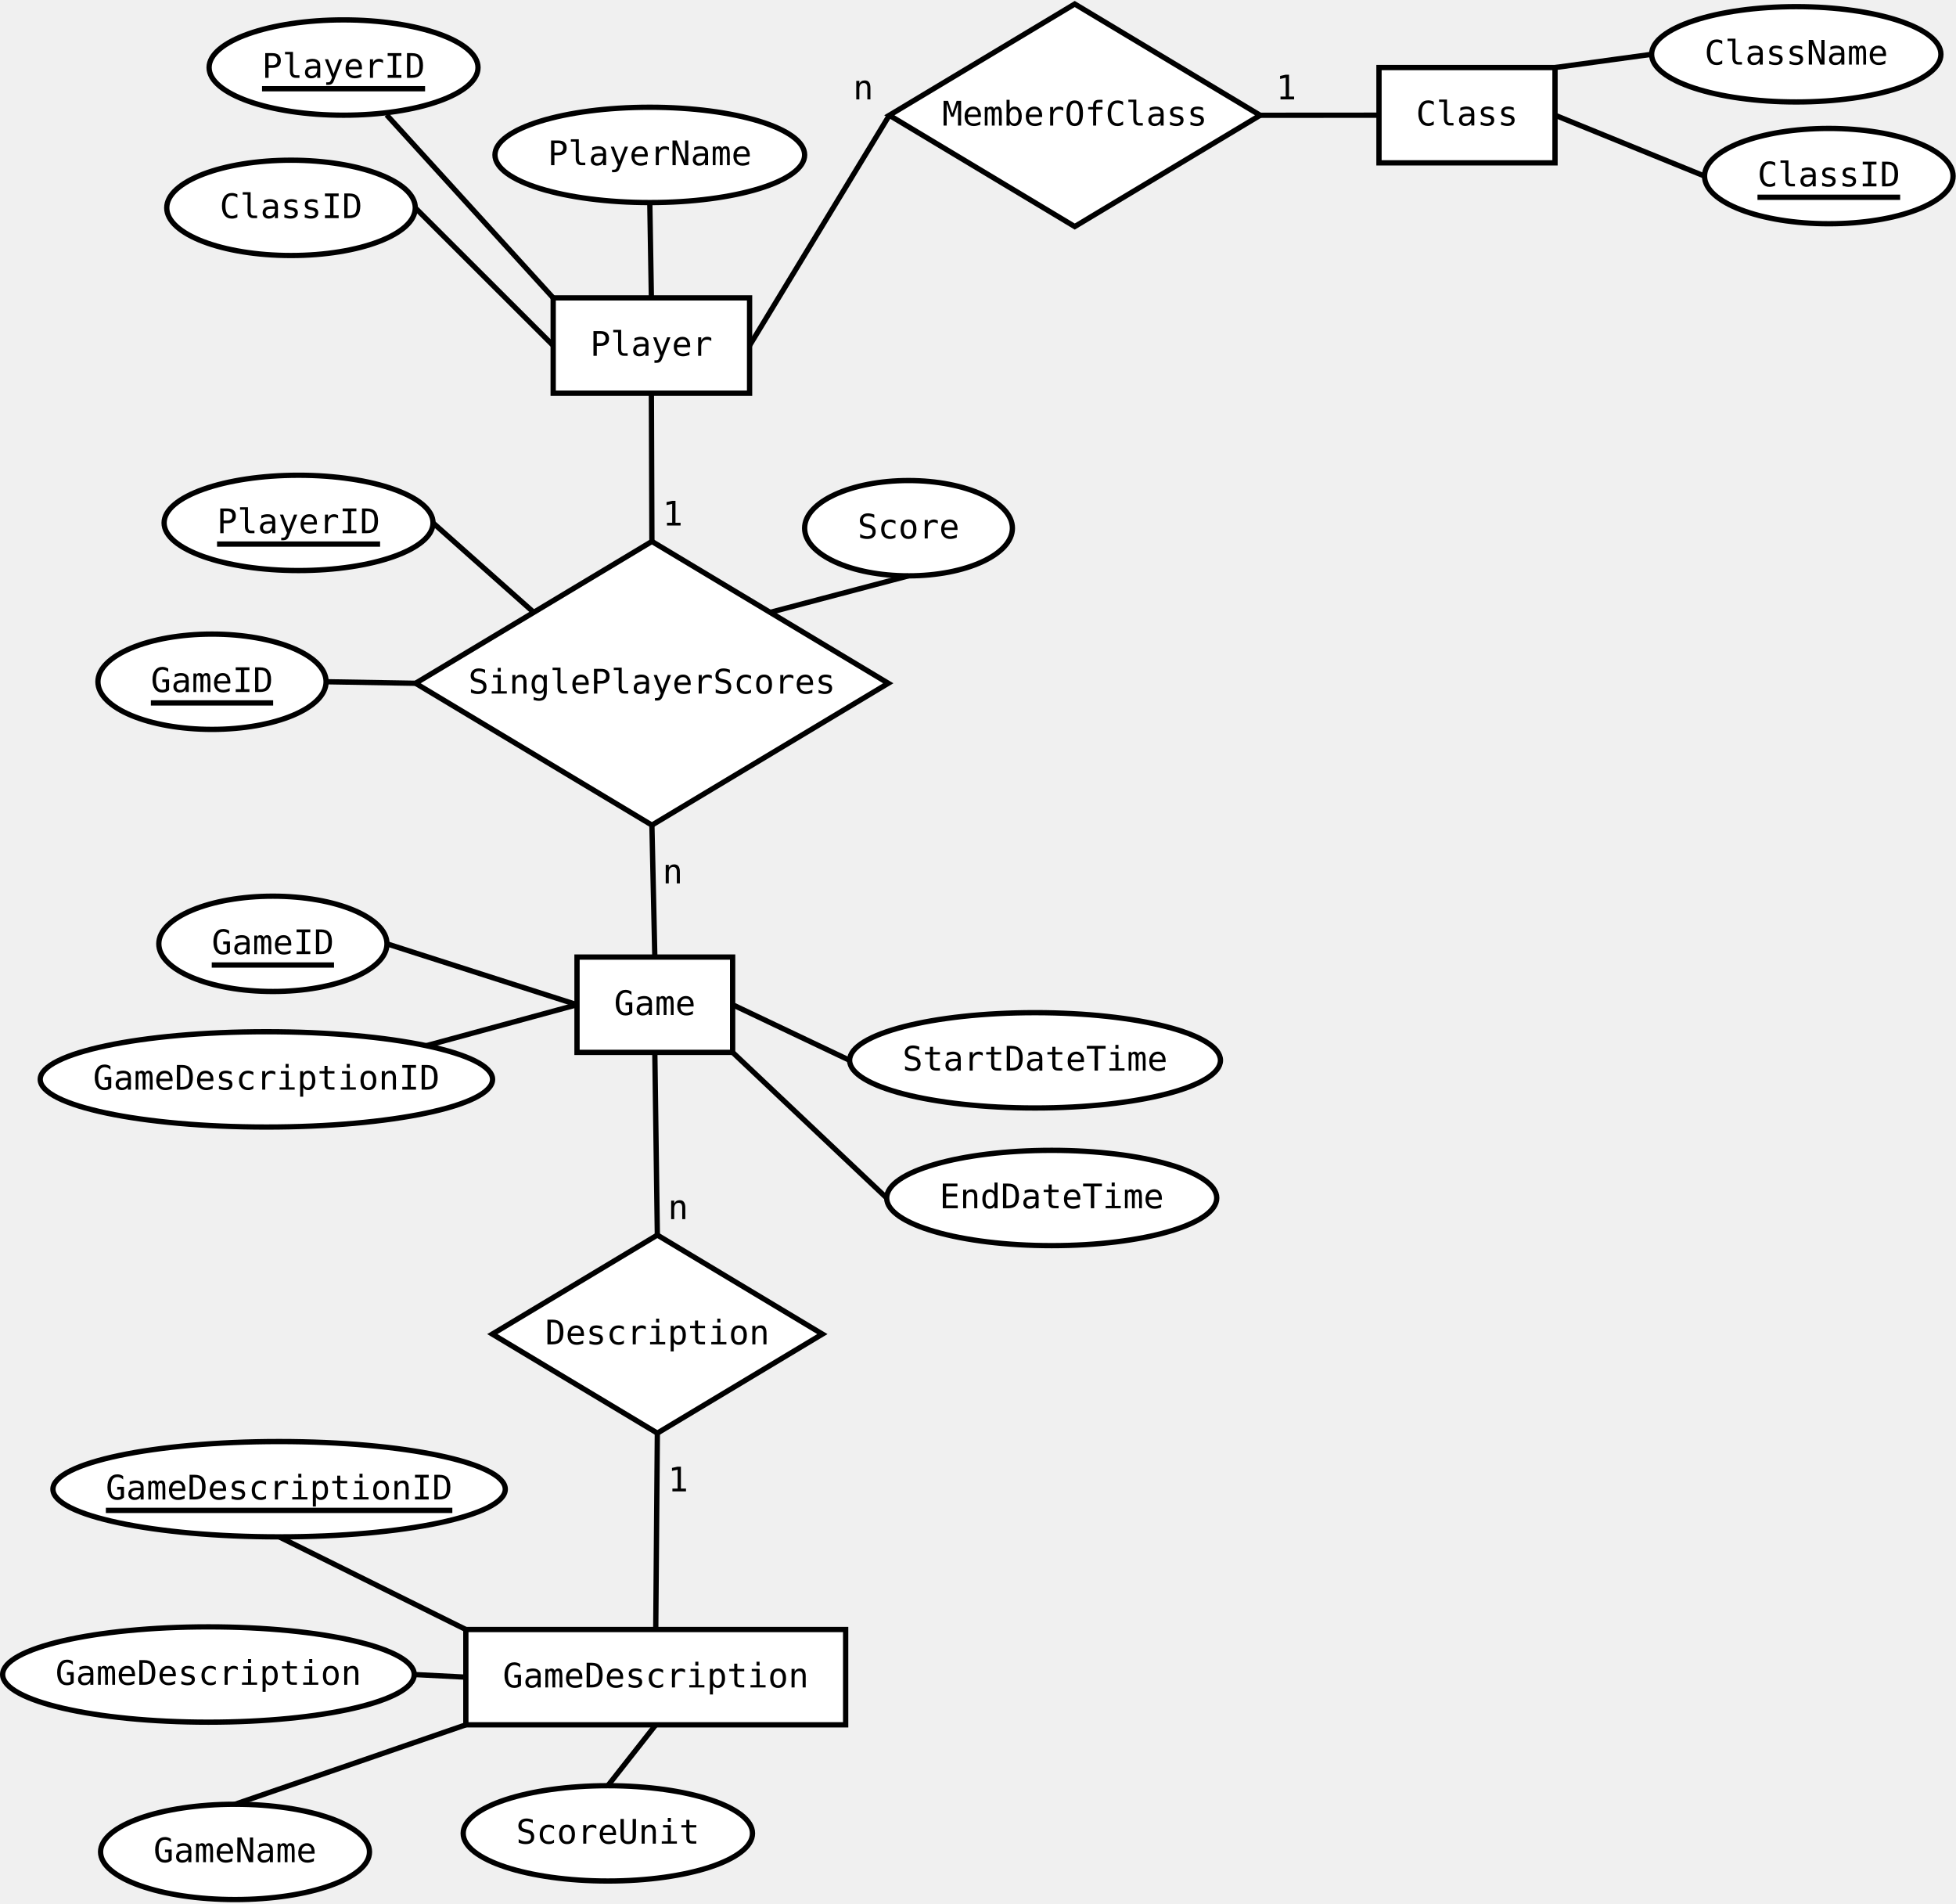
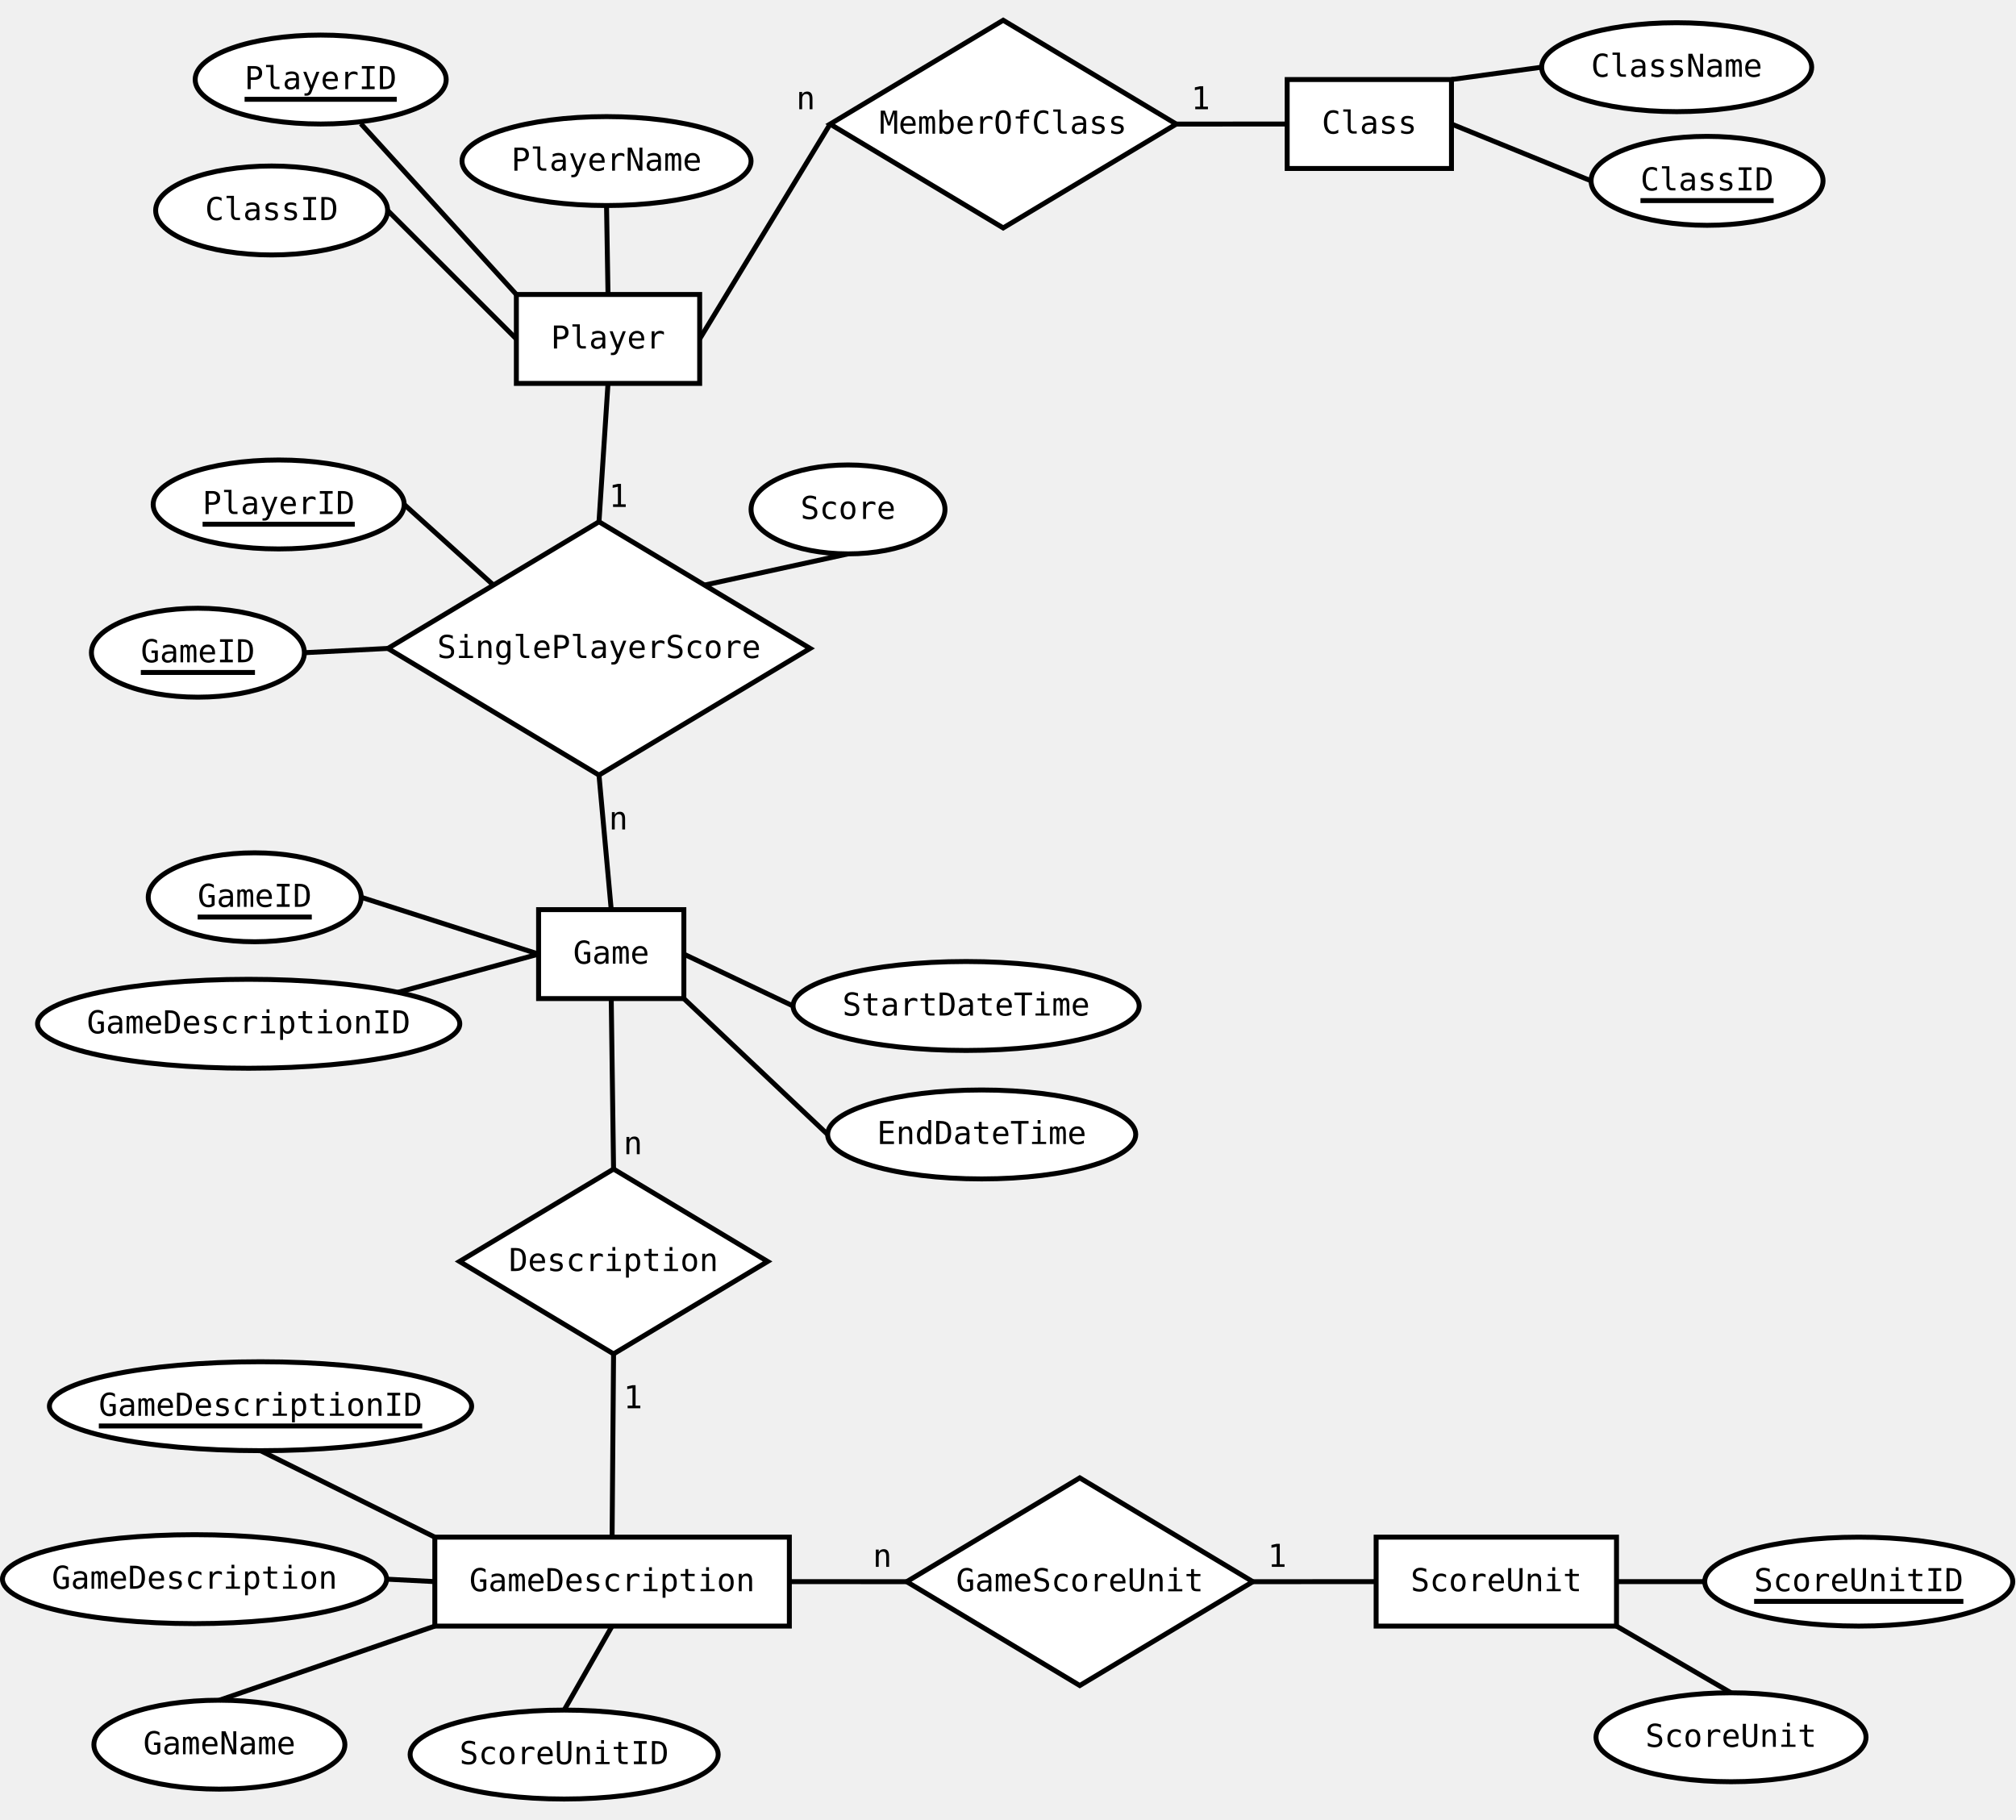
- <svg xmlns="http://www.w3.org/2000/svg" width="37cm" height="36cm" viewBox="8 102 739 718">
+ <svg xmlns="http://www.w3.org/2000/svg" width="41cm" height="37cm" viewBox="8 102 816 722">
  <g id="Hintergrund">
    <g>
      <rect style="fill: #ffffff; fill-opacity: 1; stroke-opacity: 1; stroke-width: 2; stroke: #000000" x="217" y="214" width="74.2" height="36" />
      <text font-size="12.8" style="fill: #000000; fill-opacity: 1; stroke: none;text-anchor:middle;font-family:monospace;font-style:normal;font-weight:normal" x="254.1" y="235.881">Player</text>
    </g>
    <g>
      <rect style="fill: #ffffff; fill-opacity: 1; stroke-opacity: 1; stroke-width: 2; stroke: #000000" x="529" y="127" width="66.5" height="36" />
      <text font-size="12.8" style="fill: #000000; fill-opacity: 1; stroke: none;text-anchor:middle;font-family:monospace;font-style:normal;font-weight:normal" x="562.25" y="148.881">Class</text>
    </g>
    <g>
      <polygon style="fill: #ffffff; fill-opacity: 1; stroke-opacity: 1; stroke-width: 2; stroke: #000000" fill-rule="evenodd" points="344,145.03 414.05,103 484.1,145.03 414.05,187.06 " />
      <text font-size="12.8" style="fill: #000000; fill-opacity: 1; stroke: none;text-anchor:end;font-family:monospace;font-style:normal;font-weight:normal" x="338" y="139.03">n</text>
      <text font-size="12.8" style="fill: #000000; fill-opacity: 1; stroke: none;text-anchor:start;font-family:monospace;font-style:normal;font-weight:normal" x="490.1" y="139.03">1</text>
      <text font-size="12.8" style="fill: #000000; fill-opacity: 1; stroke: none;text-anchor:middle;font-family:monospace;font-style:normal;font-weight:normal" x="414.05" y="148.911">MemberOfClass</text>
    </g>
    <line style="fill: none; stroke-opacity: 1; stroke-width: 2; stroke: #000000" x1="291.2" y1="232" x2="344" y2="145.03" />
    <line style="fill: none; stroke-opacity: 1; stroke-width: 2; stroke: #000000" x1="484.1" y1="145.03" x2="529" y2="145" />
    <g>
      <ellipse style="fill: #ffffff; fill-opacity: 1; stroke: none" cx="253.5" cy="160" rx="58.5" ry="18" />
      <ellipse style="fill: none; stroke-opacity: 1; stroke-width: 2; stroke: #000000" cx="253.5" cy="160" rx="58.5" ry="18" />
      <text font-size="12.8" style="fill: #000000; fill-opacity: 1; stroke: none;text-anchor:middle;font-family:monospace;font-style:normal;font-weight:normal" x="253.5" y="163.881">PlayerName</text>
    </g>
    <line style="fill: none; stroke-opacity: 1; stroke-width: 2; stroke: #000000" x1="253.5" y1="178" x2="254.1" y2="214" />
    <g>
      <ellipse style="fill: #ffffff; fill-opacity: 1; stroke: none" cx="686.65" cy="122" rx="54.65" ry="18" />
      <ellipse style="fill: none; stroke-opacity: 1; stroke-width: 2; stroke: #000000" cx="686.65" cy="122" rx="54.65" ry="18" />
      <text font-size="12.8" style="fill: #000000; fill-opacity: 1; stroke: none;text-anchor:middle;font-family:monospace;font-style:normal;font-weight:normal" x="686.65" y="125.881">ClassName</text>
    </g>
    <line style="fill: none; stroke-opacity: 1; stroke-width: 2; stroke: #000000" x1="595.5" y1="127" x2="632" y2="122" />
    <g>
      <rect style="fill: #ffffff; fill-opacity: 1; stroke-opacity: 1; stroke-width: 2; stroke: #000000" x="226" y="463" width="58.8" height="36" />
      <text font-size="12.8" style="fill: #000000; fill-opacity: 1; stroke: none;text-anchor:middle;font-family:monospace;font-style:normal;font-weight:normal" x="255.4" y="484.881">Game</text>
    </g>
    <g>
      <ellipse style="fill: #ffffff; fill-opacity: 1; stroke: none" cx="96.8" cy="801" rx="50.8" ry="18" />
      <ellipse style="fill: none; stroke-opacity: 1; stroke-width: 2; stroke: #000000" cx="96.8" cy="801" rx="50.8" ry="18" />
      <text font-size="12.8" style="fill: #000000; fill-opacity: 1; stroke: none;text-anchor:middle;font-family:monospace;font-style:normal;font-weight:normal" x="96.8" y="804.881">GameName</text>
    </g>
    <g>
      <ellipse style="fill: #ffffff; fill-opacity: 1; stroke: none" cx="86.75" cy="734" rx="77.75" ry="18" />
      <ellipse style="fill: none; stroke-opacity: 1; stroke-width: 2; stroke: #000000" cx="86.75" cy="734" rx="77.75" ry="18" />
      <text font-size="12.8" style="fill: #000000; fill-opacity: 1; stroke: none;text-anchor:middle;font-family:monospace;font-style:normal;font-weight:normal" x="86.75" y="737.881">GameDescription</text>
    </g>
    <g>
      <ellipse style="fill: #ffffff; fill-opacity: 1; stroke: none" cx="137.8" cy="127" rx="50.8" ry="18" />
      <ellipse style="fill: none; stroke-opacity: 1; stroke-width: 2; stroke: #000000" cx="137.8" cy="127" rx="50.8" ry="18" />
      <text font-size="12.8" style="fill: #000000; fill-opacity: 1; stroke: none;text-anchor:middle;font-family:monospace;font-style:normal;font-weight:normal" x="137.8" y="130.881">PlayerID</text>
      <line style="fill: none; stroke-opacity: 1; stroke-width: 2; stroke: #000000" x1="107" y1="135" x2="168.6" y2="135" />
    </g>
    <g>
      <ellipse style="fill: #ffffff; fill-opacity: 1; stroke: none" cx="698.95" cy="168" rx="46.95" ry="18" />
      <ellipse style="fill: none; stroke-opacity: 1; stroke-width: 2; stroke: #000000" cx="698.95" cy="168" rx="46.95" ry="18" />
      <text font-size="12.8" style="fill: #000000; fill-opacity: 1; stroke: none;text-anchor:middle;font-family:monospace;font-style:normal;font-weight:normal" x="698.95" y="171.881">ClassID</text>
      <line style="fill: none; stroke-opacity: 1; stroke-width: 2; stroke: #000000" x1="672" y1="176" x2="725.9" y2="176" />
    </g>
    <line style="fill: none; stroke-opacity: 1; stroke-width: 2; stroke: #000000" x1="154.062" y1="144.863" x2="217" y2="214" />
    <line style="fill: none; stroke-opacity: 1; stroke-width: 2; stroke: #000000" x1="595.5" y1="145" x2="652" y2="168" />
    <g>
      <ellipse style="fill: #ffffff; fill-opacity: 1; stroke: none" cx="111.1" cy="458" rx="43.1" ry="18" />
      <ellipse style="fill: none; stroke-opacity: 1; stroke-width: 2; stroke: #000000" cx="111.1" cy="458" rx="43.1" ry="18" />
      <text font-size="12.8" style="fill: #000000; fill-opacity: 1; stroke: none;text-anchor:middle;font-family:monospace;font-style:normal;font-weight:normal" x="111.1" y="461.881">GameID</text>
      <line style="fill: none; stroke-opacity: 1; stroke-width: 2; stroke: #000000" x1="88" y1="466" x2="134.2" y2="466" />
    </g>
    <g>
      <ellipse style="fill: #ffffff; fill-opacity: 1; stroke: none" cx="399.05" cy="502" rx="70.05" ry="18" />
      <ellipse style="fill: none; stroke-opacity: 1; stroke-width: 2; stroke: #000000" cx="399.05" cy="502" rx="70.05" ry="18" />
      <text font-size="12.8" style="fill: #000000; fill-opacity: 1; stroke: none;text-anchor:middle;font-family:monospace;font-style:normal;font-weight:normal" x="399.05" y="505.881">StartDateTime</text>
    </g>
    <g>
      <ellipse style="fill: #ffffff; fill-opacity: 1; stroke: none" cx="405.35" cy="554" rx="62.35" ry="18" />
      <ellipse style="fill: none; stroke-opacity: 1; stroke-width: 2; stroke: #000000" cx="405.35" cy="554" rx="62.35" ry="18" />
      <text font-size="12.8" style="fill: #000000; fill-opacity: 1; stroke: none;text-anchor:middle;font-family:monospace;font-style:normal;font-weight:normal" x="405.35" y="557.881">EndDateTime</text>
    </g>
    <g>
      <ellipse style="fill: #ffffff; fill-opacity: 1; stroke: none" cx="117.95" cy="180" rx="46.95" ry="18" />
      <ellipse style="fill: none; stroke-opacity: 1; stroke-width: 2; stroke: #000000" cx="117.95" cy="180" rx="46.95" ry="18" />
      <text font-size="12.8" style="fill: #000000; fill-opacity: 1; stroke: none;text-anchor:middle;font-family:monospace;font-style:normal;font-weight:normal" x="117.95" y="183.881">ClassID</text>
    </g>
    <line style="fill: none; stroke-opacity: 1; stroke-width: 2; stroke: #000000" x1="164.9" y1="180" x2="217" y2="232" />
    <g>
      <rect style="fill: #ffffff; fill-opacity: 1; stroke-opacity: 1; stroke-width: 2; stroke: #000000" x="184" y="717" width="143.5" height="36" />
      <text font-size="12.8" style="fill: #000000; fill-opacity: 1; stroke: none;text-anchor:middle;font-family:monospace;font-style:normal;font-weight:normal" x="255.75" y="738.881">GameDescription</text>
    </g>
    <g>
      <ellipse style="fill: #ffffff; fill-opacity: 1; stroke: none" cx="113.45" cy="664" rx="85.45" ry="18" />
      <ellipse style="fill: none; stroke-opacity: 1; stroke-width: 2; stroke: #000000" cx="113.45" cy="664" rx="85.45" ry="18" />
      <text font-size="12.8" style="fill: #000000; fill-opacity: 1; stroke: none;text-anchor:middle;font-family:monospace;font-style:normal;font-weight:normal" x="113.45" y="667.881">GameDescriptionID</text>
      <line style="fill: none; stroke-opacity: 1; stroke-width: 2; stroke: #000000" x1="48" y1="672" x2="178.9" y2="672" />
    </g>
    <g>
      <ellipse style="fill: #ffffff; fill-opacity: 1; stroke: none" cx="108.65" cy="509.2" rx="85.45" ry="18" />
      <ellipse style="fill: none; stroke-opacity: 1; stroke-width: 2; stroke: #000000" cx="108.65" cy="509.2" rx="85.45" ry="18" />
      <text font-size="12.8" style="fill: #000000; fill-opacity: 1; stroke: none;text-anchor:middle;font-family:monospace;font-style:normal;font-weight:normal" x="108.65" y="513.081">GameDescriptionID</text>
    </g>
    <line style="fill: none; stroke-opacity: 1; stroke-width: 2; stroke: #000000" x1="343" y1="554" x2="284.8" y2="499" />
    <line style="fill: none; stroke-opacity: 1; stroke-width: 2; stroke: #000000" x1="154.2" y1="458" x2="226" y2="481" />
    <line style="fill: none; stroke-opacity: 1; stroke-width: 2; stroke: #000000" x1="164.5" y1="734" x2="184" y2="735" />
    <line style="fill: none; stroke-opacity: 1; stroke-width: 2; stroke: #000000" x1="113.45" y1="682" x2="184" y2="717" />
    <line style="fill: none; stroke-opacity: 1; stroke-width: 2; stroke: #000000" x1="96.8" y1="783" x2="184" y2="753" />
    <g>
      <polygon style="fill: #ffffff; fill-opacity: 1; stroke-opacity: 1; stroke-width: 2; stroke: #000000" fill-rule="evenodd" points="194,605.41 256.35,568 318.7,605.41 256.35,642.82 " />
      <text font-size="12.8" style="fill: #000000; fill-opacity: 1; stroke: none;text-anchor:start;font-family:monospace;font-style:normal;font-weight:normal" x="260.35" y="562">n</text>
      <text font-size="12.8" style="fill: #000000; fill-opacity: 1; stroke: none;text-anchor:start;font-family:monospace;font-style:normal;font-weight:normal" x="260.35" y="664.82">1</text>
      <text font-size="12.8" style="fill: #000000; fill-opacity: 1; stroke: none;text-anchor:middle;font-family:monospace;font-style:normal;font-weight:normal" x="256.35" y="609.291">Description</text>
    </g>
    <line style="fill: none; stroke-opacity: 1; stroke-width: 2; stroke: #000000" x1="255.4" y1="499" x2="256.35" y2="568" />
    <line style="fill: none; stroke-opacity: 1; stroke-width: 2; stroke: #000000" x1="256.35" y1="642.82" x2="255.75" y2="717" />
    <g>
-       <polygon style="fill: #ffffff; fill-opacity: 1; stroke-opacity: 1; stroke-width: 2; stroke: #000000" fill-rule="evenodd" points="165,359.58 254.3,306 343.6,359.58 254.3,413.16 " />
-       <text font-size="12.8" style="fill: #000000; fill-opacity: 1; stroke: none;text-anchor:start;font-family:monospace;font-style:normal;font-weight:normal" x="258.3" y="300">1</text>
-       <text font-size="12.8" style="fill: #000000; fill-opacity: 1; stroke: none;text-anchor:start;font-family:monospace;font-style:normal;font-weight:normal" x="258.3" y="435.16">n</text>
-       <text font-size="12.8" style="fill: #000000; fill-opacity: 1; stroke: none;text-anchor:middle;font-family:monospace;font-style:normal;font-weight:normal" x="254.3" y="363.461">SinglePlayerScores</text>
+       <polygon style="fill: #ffffff; fill-opacity: 1; stroke-opacity: 1; stroke-width: 2; stroke: #000000" fill-rule="evenodd" points="165,357.27 250.45,306 335.9,357.27 250.45,408.54 " />
+       <text font-size="12.8" style="fill: #000000; fill-opacity: 1; stroke: none;text-anchor:start;font-family:monospace;font-style:normal;font-weight:normal" x="254.45" y="300">1</text>
+       <text font-size="12.8" style="fill: #000000; fill-opacity: 1; stroke: none;text-anchor:start;font-family:monospace;font-style:normal;font-weight:normal" x="254.45" y="430.54">n</text>
+       <text font-size="12.8" style="fill: #000000; fill-opacity: 1; stroke: none;text-anchor:middle;font-family:monospace;font-style:normal;font-weight:normal" x="250.45" y="361.151">SinglePlayerScore</text>
    </g>
-     <line style="fill: none; stroke-opacity: 1; stroke-width: 2; stroke: #000000" x1="254.3" y1="413.16" x2="255.4" y2="463" />
-     <line style="fill: none; stroke-opacity: 1; stroke-width: 2; stroke: #000000" x1="254.1" y1="250" x2="254.3" y2="306" />
+     <line style="fill: none; stroke-opacity: 1; stroke-width: 2; stroke: #000000" x1="250.45" y1="408.54" x2="255.4" y2="463" />
+     <line style="fill: none; stroke-opacity: 1; stroke-width: 2; stroke: #000000" x1="254.1" y1="250" x2="250.45" y2="306" />
    <g>
      <ellipse style="fill: #ffffff; fill-opacity: 1; stroke: none" cx="120.8" cy="299" rx="50.8" ry="18" />
      <ellipse style="fill: none; stroke-opacity: 1; stroke-width: 2; stroke: #000000" cx="120.8" cy="299" rx="50.8" ry="18" />
      <text font-size="12.8" style="fill: #000000; fill-opacity: 1; stroke: none;text-anchor:middle;font-family:monospace;font-style:normal;font-weight:normal" x="120.8" y="302.881">PlayerID</text>
      <line style="fill: none; stroke-opacity: 1; stroke-width: 2; stroke: #000000" x1="90" y1="307" x2="151.6" y2="307" />
    </g>
    <g>
      <ellipse style="fill: #ffffff; fill-opacity: 1; stroke: none" cx="88.1" cy="359" rx="43.1" ry="18" />
      <ellipse style="fill: none; stroke-opacity: 1; stroke-width: 2; stroke: #000000" cx="88.1" cy="359" rx="43.1" ry="18" />
      <text font-size="12.8" style="fill: #000000; fill-opacity: 1; stroke: none;text-anchor:middle;font-family:monospace;font-style:normal;font-weight:normal" x="88.1" y="362.881">GameID</text>
      <line style="fill: none; stroke-opacity: 1; stroke-width: 2; stroke: #000000" x1="65" y1="367" x2="111.2" y2="367" />
    </g>
    <g>
      <ellipse style="fill: #ffffff; fill-opacity: 1; stroke: none" cx="351.25" cy="301" rx="39.25" ry="18" />
      <ellipse style="fill: none; stroke-opacity: 1; stroke-width: 2; stroke: #000000" cx="351.25" cy="301" rx="39.25" ry="18" />
      <text font-size="12.8" style="fill: #000000; fill-opacity: 1; stroke: none;text-anchor:middle;font-family:monospace;font-style:normal;font-weight:normal" x="351.25" y="304.881">Score</text>
    </g>
-     <line style="fill: none; stroke-opacity: 1; stroke-width: 2; stroke: #000000" x1="209.65" y1="332.79" x2="171.6" y2="299" />
-     <line style="fill: none; stroke-opacity: 1; stroke-width: 2; stroke: #000000" x1="165" y1="359.58" x2="131.2" y2="359" />
-     <line style="fill: none; stroke-opacity: 1; stroke-width: 2; stroke: #000000" x1="298.95" y1="332.79" x2="351.25" y2="319" />
+     <line style="fill: none; stroke-opacity: 1; stroke-width: 2; stroke: #000000" x1="207.725" y1="331.635" x2="171.6" y2="299" />
+     <line style="fill: none; stroke-opacity: 1; stroke-width: 2; stroke: #000000" x1="165" y1="357.27" x2="131.2" y2="359" />
+     <line style="fill: none; stroke-opacity: 1; stroke-width: 2; stroke: #000000" x1="293.175" y1="331.635" x2="351.25" y2="319" />
    <line style="fill: none; stroke-opacity: 1; stroke-width: 2; stroke: #000000" x1="169.072" y1="496.472" x2="226" y2="481" />
    <line style="fill: none; stroke-opacity: 1; stroke-width: 2; stroke: #000000" x1="284.8" y1="481" x2="329" y2="502" />
    <g>
-       <ellipse style="fill: #ffffff; fill-opacity: 1; stroke: none" cx="237.65" cy="794" rx="54.65" ry="18" />
-       <ellipse style="fill: none; stroke-opacity: 1; stroke-width: 2; stroke: #000000" cx="237.65" cy="794" rx="54.65" ry="18" />
-       <text font-size="12.8" style="fill: #000000; fill-opacity: 1; stroke: none;text-anchor:middle;font-family:monospace;font-style:normal;font-weight:normal" x="237.65" y="797.881">ScoreUnit</text>
+       <ellipse style="fill: #ffffff; fill-opacity: 1; stroke: none" cx="708.65" cy="798" rx="54.65" ry="18" />
+       <ellipse style="fill: none; stroke-opacity: 1; stroke-width: 2; stroke: #000000" cx="708.65" cy="798" rx="54.65" ry="18" />
+       <text font-size="12.8" style="fill: #000000; fill-opacity: 1; stroke: none;text-anchor:middle;font-family:monospace;font-style:normal;font-weight:normal" x="708.65" y="801.881">ScoreUnit</text>
    </g>
-     <line style="fill: none; stroke-opacity: 1; stroke-width: 2; stroke: #000000" x1="237.65" y1="776" x2="255.75" y2="753" />
+     <line style="fill: none; stroke-opacity: 1; stroke-width: 2; stroke: #000000" x1="708.65" y1="780" x2="662.3" y2="753" />
+     <g>
+       <polygon style="fill: #ffffff; fill-opacity: 1; stroke-opacity: 1; stroke-width: 2; stroke: #000000" fill-rule="evenodd" points="375,735.03 445.05,693 515.1,735.03 445.05,777.06 " />
+       <text font-size="12.8" style="fill: #000000; fill-opacity: 1; stroke: none;text-anchor:end;font-family:monospace;font-style:normal;font-weight:normal" x="369" y="729.03">n</text>
+       <text font-size="12.8" style="fill: #000000; fill-opacity: 1; stroke: none;text-anchor:start;font-family:monospace;font-style:normal;font-weight:normal" x="521.1" y="729.03">1</text>
+       <text font-size="12.8" style="fill: #000000; fill-opacity: 1; stroke: none;text-anchor:middle;font-family:monospace;font-style:normal;font-weight:normal" x="445.05" y="738.911">GameScoreUnit</text>
+     </g>
+     <g>
+       <rect style="fill: #ffffff; fill-opacity: 1; stroke-opacity: 1; stroke-width: 2; stroke: #000000" x="565" y="717" width="97.3" height="36" />
+       <text font-size="12.8" style="fill: #000000; fill-opacity: 1; stroke: none;text-anchor:middle;font-family:monospace;font-style:normal;font-weight:normal" x="613.65" y="738.881">ScoreUnit</text>
+     </g>
+     <g>
+       <ellipse style="fill: #ffffff; fill-opacity: 1; stroke: none" cx="760.35" cy="735" rx="62.35" ry="18" />
+       <ellipse style="fill: none; stroke-opacity: 1; stroke-width: 2; stroke: #000000" cx="760.35" cy="735" rx="62.35" ry="18" />
+       <text font-size="12.8" style="fill: #000000; fill-opacity: 1; stroke: none;text-anchor:middle;font-family:monospace;font-style:normal;font-weight:normal" x="760.35" y="738.881">ScoreUnitID</text>
+       <line style="fill: none; stroke-opacity: 1; stroke-width: 2; stroke: #000000" x1="718" y1="743" x2="802.7" y2="743" />
+     </g>
+     <line style="fill: none; stroke-opacity: 1; stroke-width: 2; stroke: #000000" x1="327.5" y1="735" x2="375" y2="735.03" />
+     <g>
+       <ellipse style="fill: #ffffff; fill-opacity: 1; stroke: none" cx="236.35" cy="805" rx="62.35" ry="18" />
+       <ellipse style="fill: none; stroke-opacity: 1; stroke-width: 2; stroke: #000000" cx="236.35" cy="805" rx="62.35" ry="18" />
+       <text font-size="12.8" style="fill: #000000; fill-opacity: 1; stroke: none;text-anchor:middle;font-family:monospace;font-style:normal;font-weight:normal" x="236.35" y="808.881">ScoreUnitID</text>
+     </g>
+     <line style="fill: none; stroke-opacity: 1; stroke-width: 2; stroke: #000000" x1="236.35" y1="787" x2="255.75" y2="753" />
+     <line style="fill: none; stroke-opacity: 1; stroke-width: 2; stroke: #000000" x1="515.1" y1="735.03" x2="565" y2="735" />
+     <line style="fill: none; stroke-opacity: 1; stroke-width: 2; stroke: #000000" x1="662.3" y1="735" x2="698" y2="735" />
  </g>
</svg>
